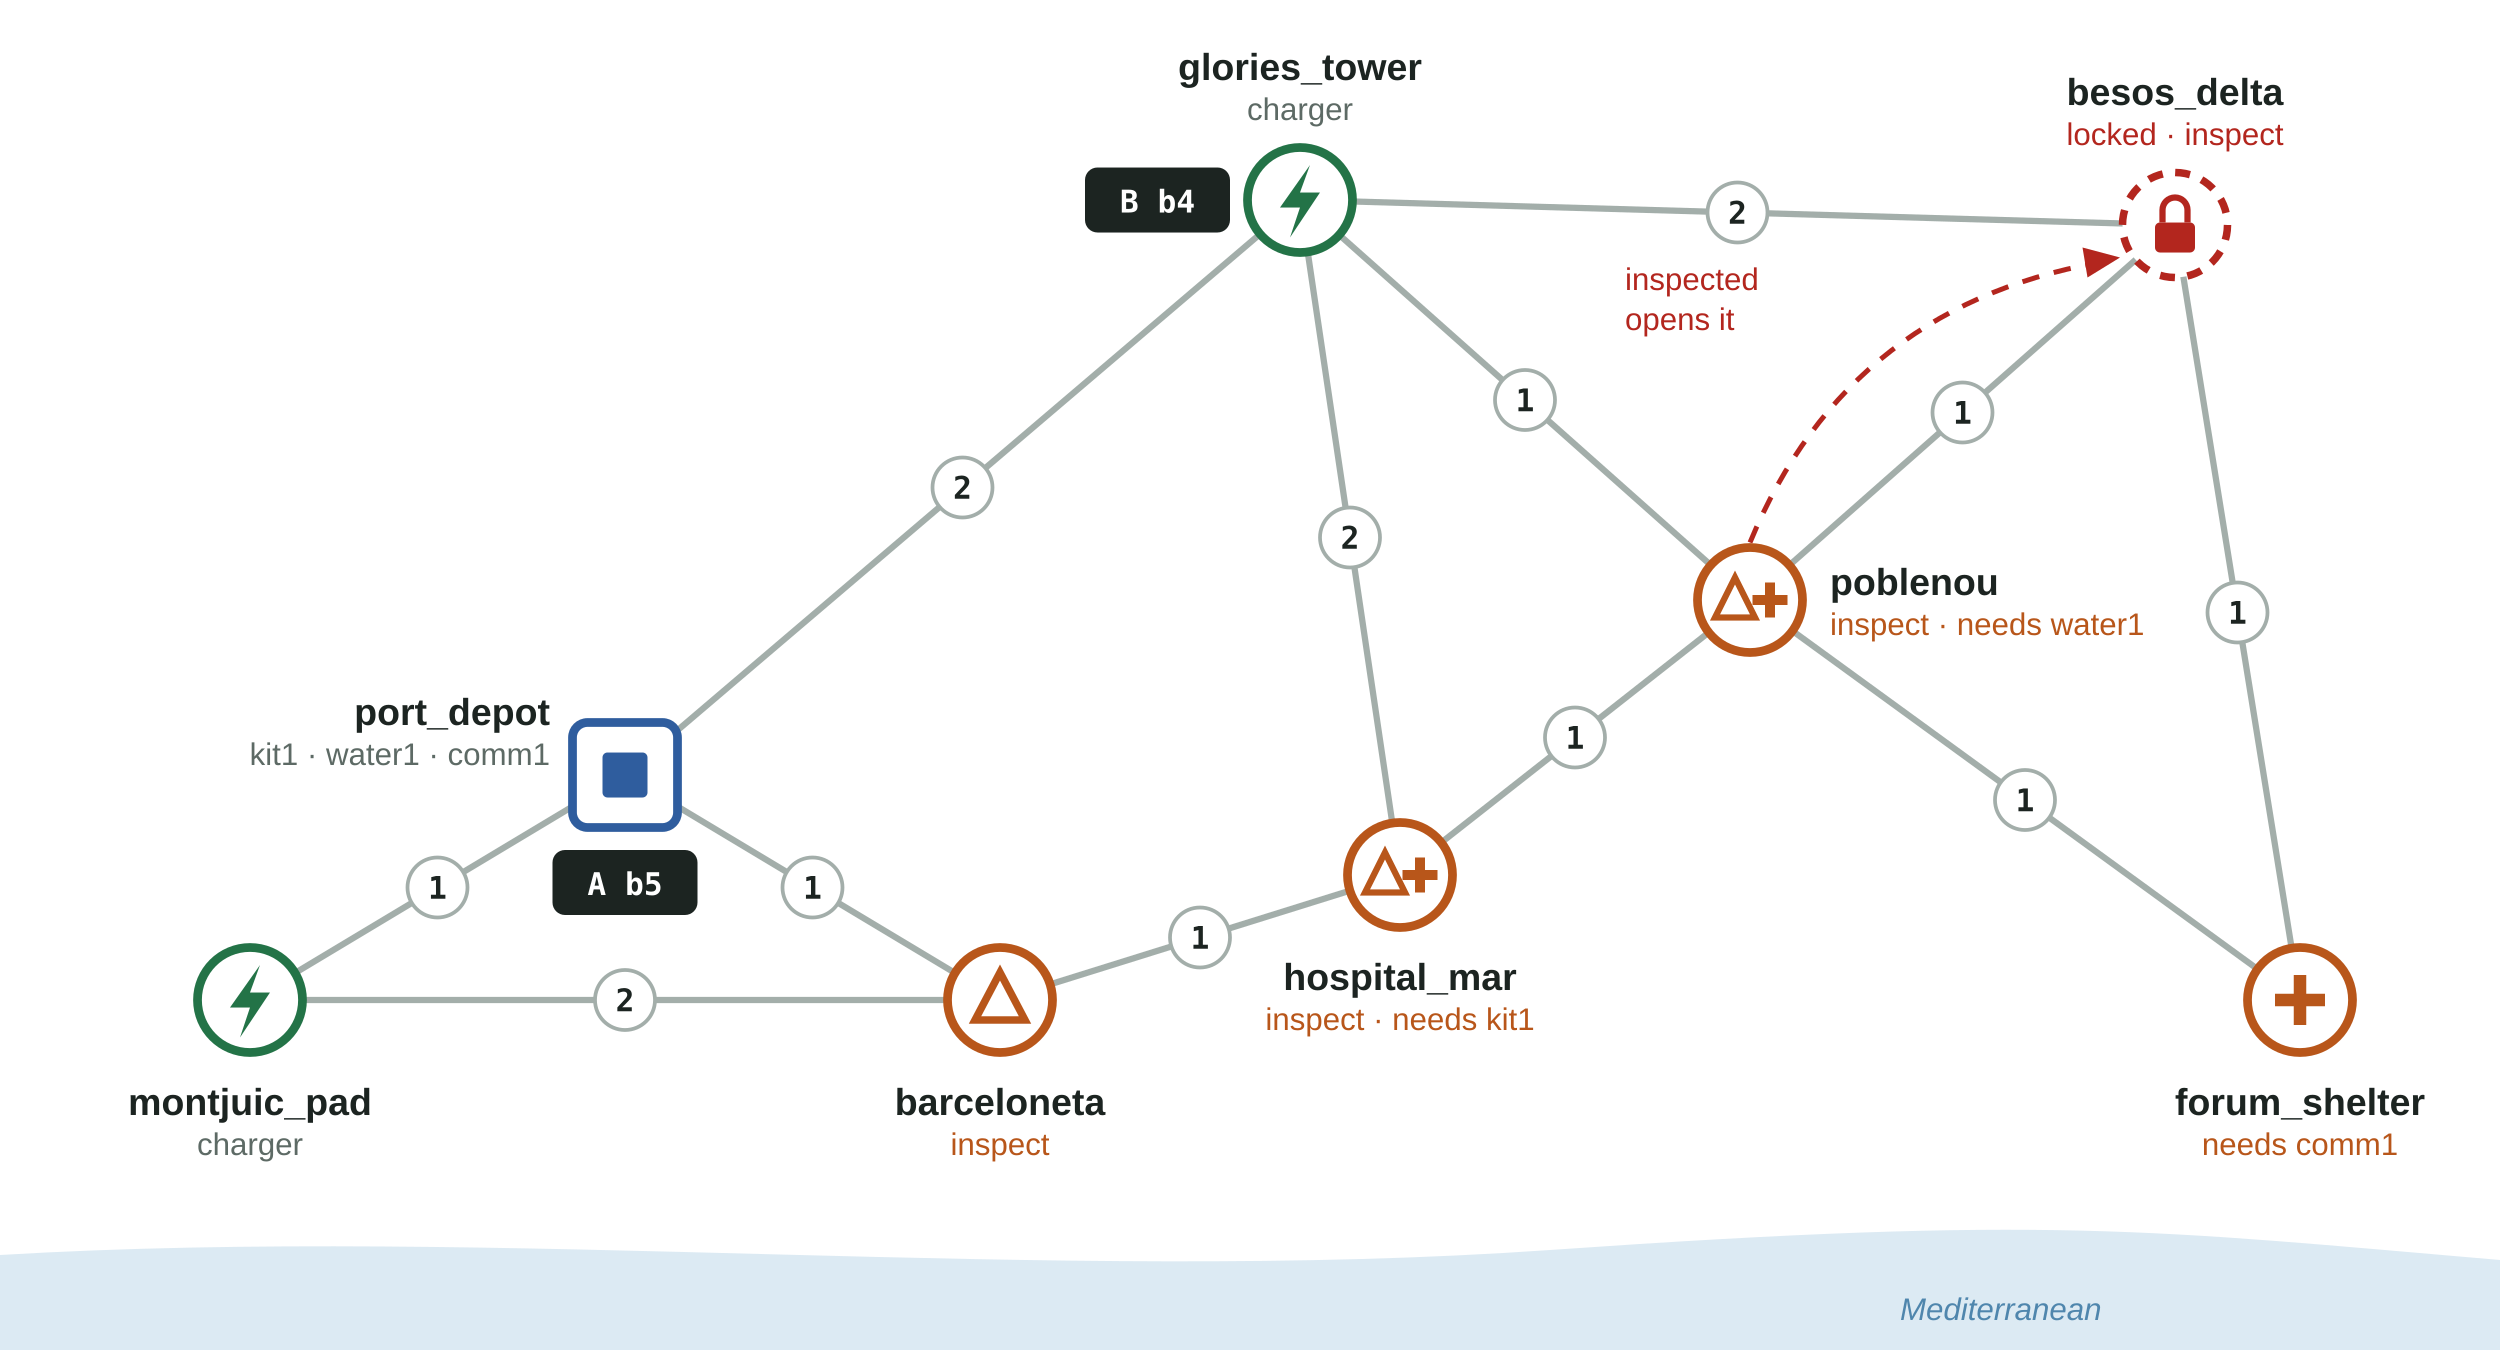
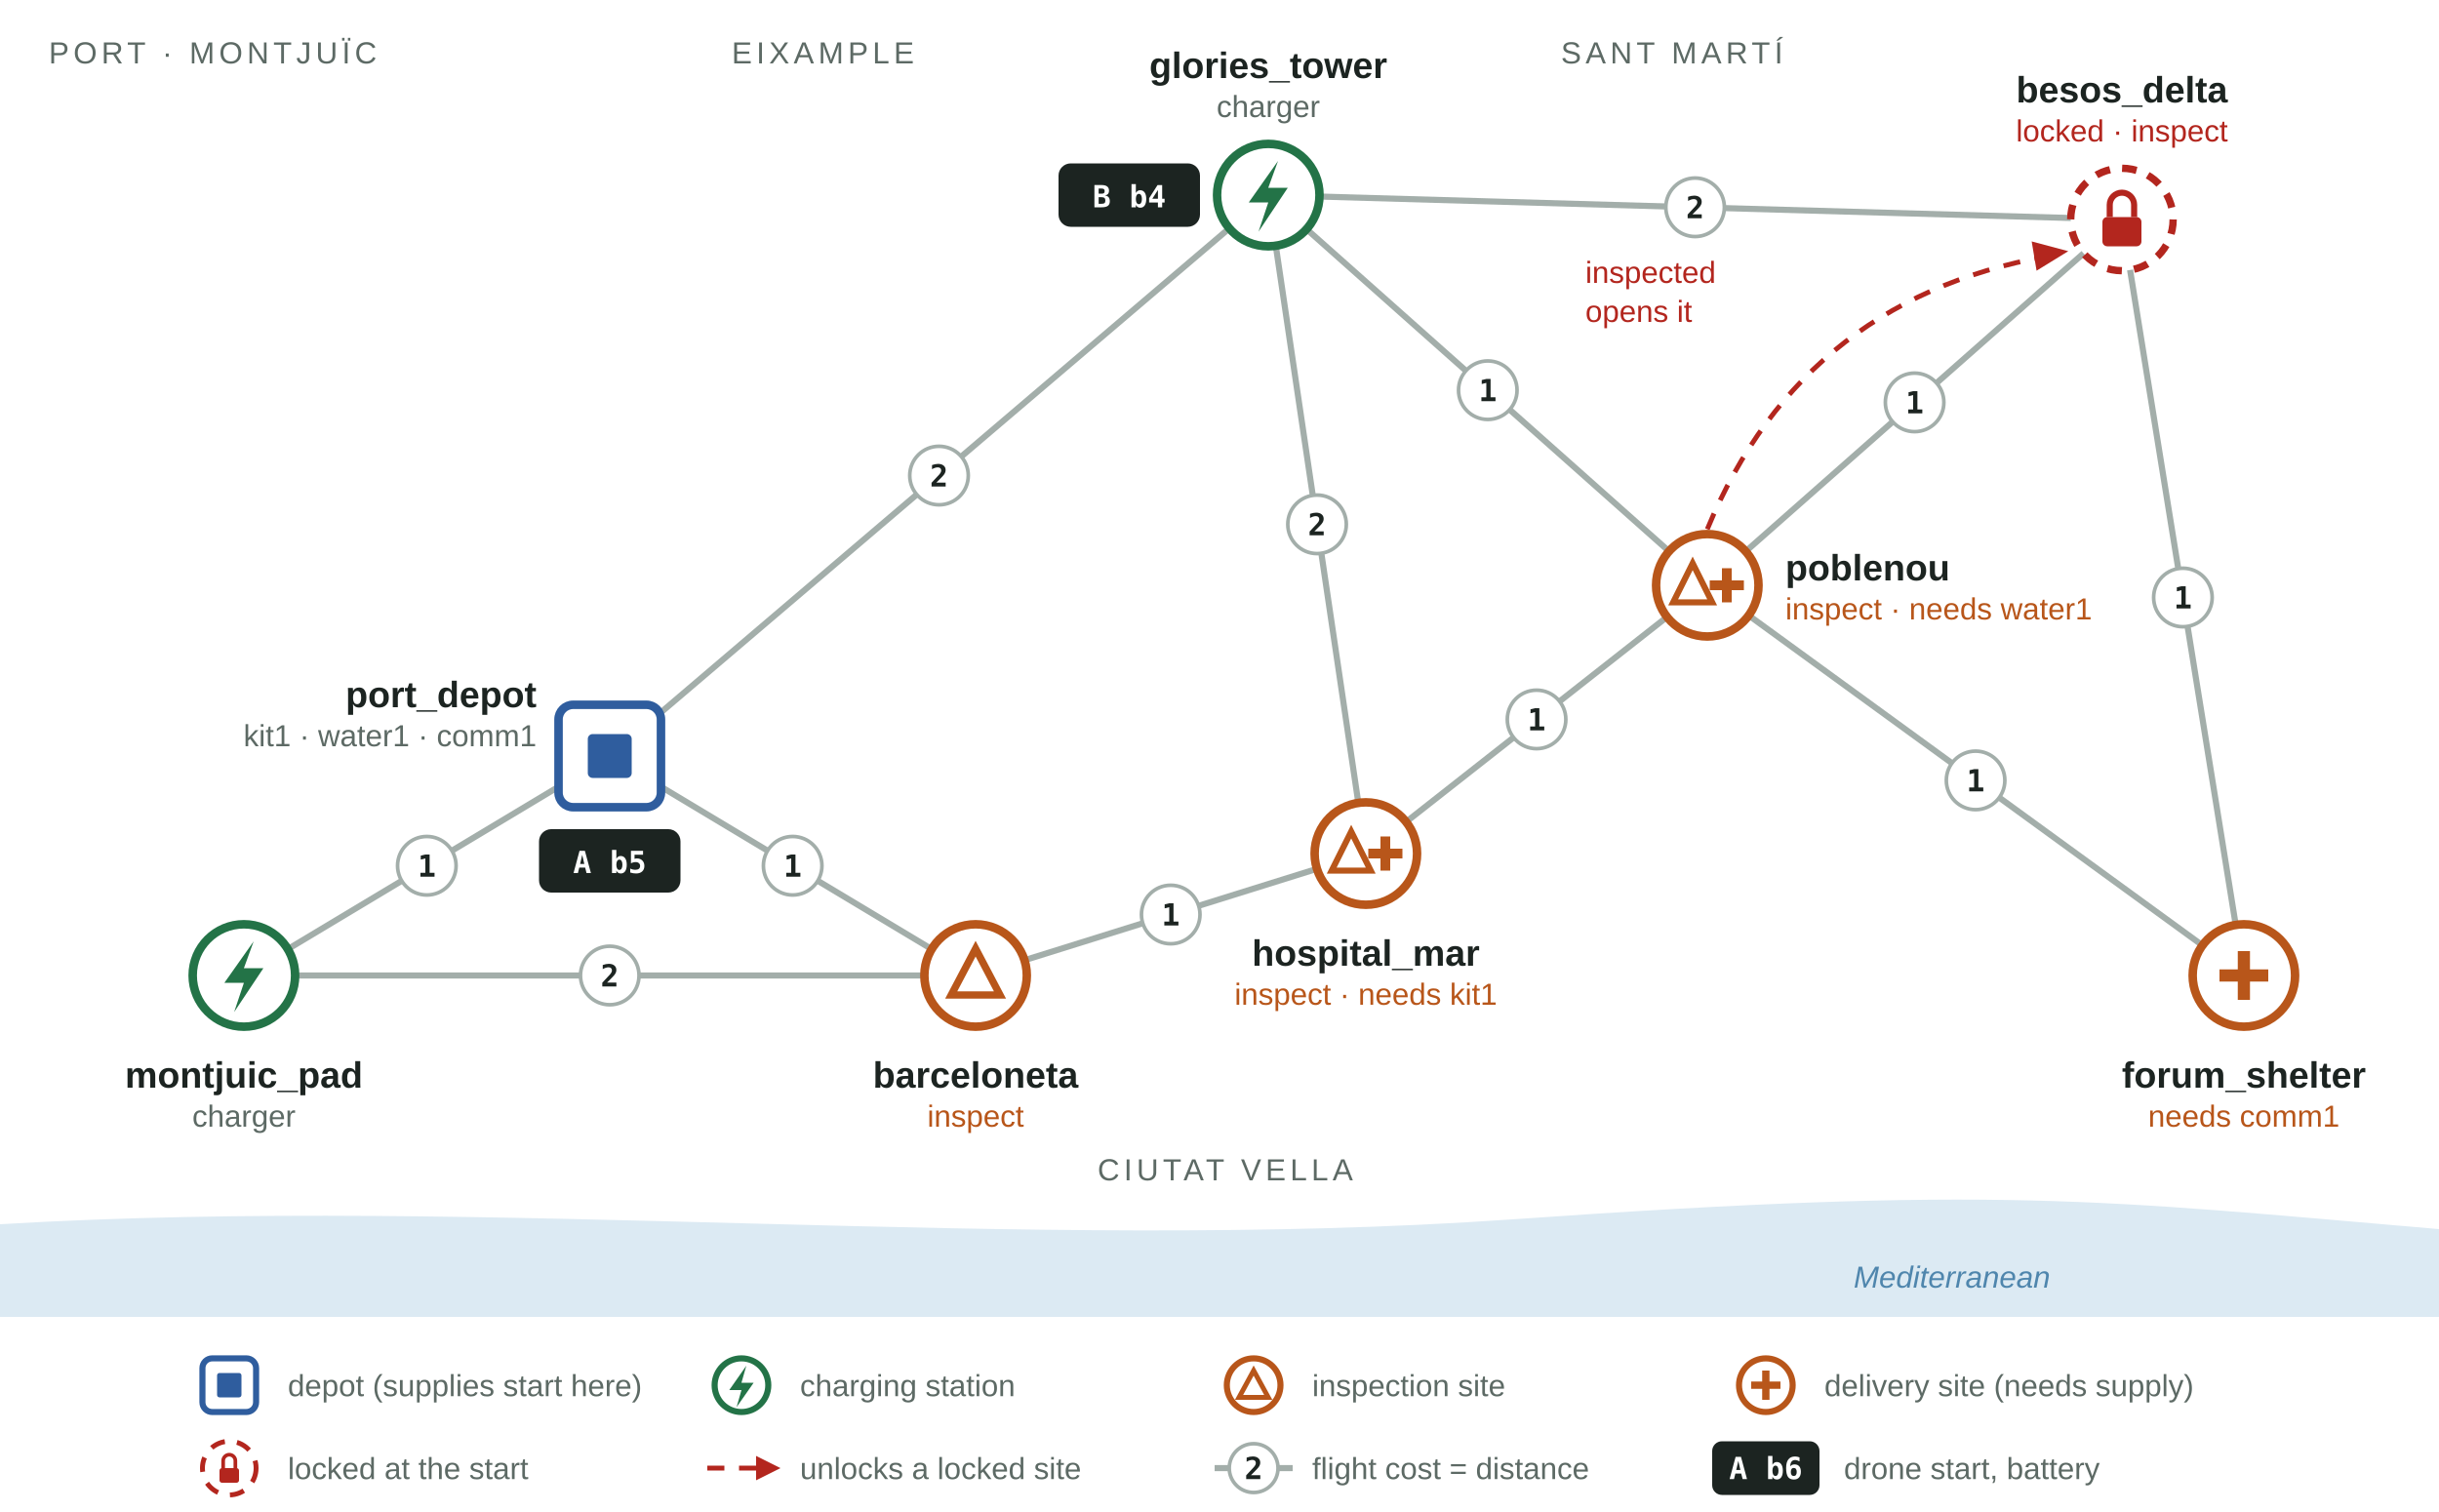
- <svg xmlns="http://www.w3.org/2000/svg" viewBox="0 120 1000 540" font-family="Atkinson Hyperlegible, Segoe UI, Arial, sans-serif">
+ <svg xmlns="http://www.w3.org/2000/svg" viewBox="0 120 1000 620" font-family="Atkinson Hyperlegible, Segoe UI, Arial, sans-serif">
  <style>
    .bg { fill: #ffffff; }
    .sea { fill: #dceaf3; }
    .river { stroke: #9cc3dc; stroke-width: 10; fill: none; stroke-linecap: round; }
    .edge { stroke: #a3aeaa; stroke-width: 2.5; fill: none; }
    .wbg { fill: #ffffff; stroke: #a3aeaa; stroke-width: 1.5; }
    .w { font-family: JetBrains Mono, Consolas, monospace; font-size: 12.5px; font-weight: 600; fill: #1c2421; }
    .lbl { font-size: 15px; font-weight: 700; fill: #1c2421; }
    .sub { font-size: 12.5px; fill: #5d6a65; }
    .region { font-size: 12.5px; letter-spacing: 0.14em; fill: #5d6a65; }
    .water { font-size: 12.5px; font-style: italic; fill: #4f86ad; }
    .node { fill: #ffffff; stroke-width: 3.5; }
    .depot { stroke: #2f5d9e; }
    .charger { stroke: #237347; }
    .mission { stroke: #b8561a; }
    .locked { stroke: #b3261e; stroke-width: 3; stroke-dasharray: 6 5; }
    .f-depot { fill: #2f5d9e; }
    .f-charger { fill: #237347; }
    .f-mission { fill: #b8561a; }
    .f-locked { fill: #b3261e; }
    .s-mission { stroke: #b8561a; }
    .s-locked { stroke: #b3261e; }
    .t-mission { fill: #b8561a; }
    .t-locked { fill: #b3261e; }
    .dep { stroke: #b3261e; stroke-width: 2; stroke-dasharray: 7 6; fill: none; }
    .badge { fill: #1c2421; }
    .badge-t { fill: #ffffff; font-family: JetBrains Mono, Consolas, monospace; font-size: 12.5px; font-weight: 600; }
  </style>
-   <rect class="bg" x="0" y="0" width="1000" height="660" />
+   <rect class="bg" x="0" y="0" width="1000" height="740" />
  <path class="sea" d="M0 622 C 200 610, 420 634, 620 620 S 860 612, 1000 624 L 1000 660 L 0 660 Z" />
  <text class="water" x="760" y="648">Mediterranean</text>
+   <text class="region" x="20" y="146">PORT · MONTJUÏC</text>
+   <text class="region" x="300" y="146">EIXAMPLE</text>
+   <text class="region" x="640" y="146">SANT MARTÍ</text>
+   <text class="region" x="450" y="604">CIUTAT VELLA</text>
  <line class="edge" x1="250" y1="430" x2="100" y2="520" />
  <line class="edge" x1="250" y1="430" x2="400" y2="520" />
  <line class="edge" x1="100" y1="520" x2="400" y2="520" />
  <line class="edge" x1="250" y1="430" x2="520" y2="200" />
  <line class="edge" x1="400" y1="520" x2="560" y2="470" />
  <line class="edge" x1="560" y1="470" x2="520" y2="200" />
  <line class="edge" x1="560" y1="470" x2="700" y2="360" />
  <line class="edge" x1="520" y1="200" x2="700" y2="360" />
  <line class="edge" x1="520" y1="200" x2="870" y2="210" />
  <line class="edge" x1="700" y1="360" x2="920" y2="520" />
  <line class="edge" x1="700" y1="360" x2="870" y2="210" />
  <line class="edge" x1="920" y1="520" x2="870" y2="210" />
  <path class="dep" d="M700 337 Q 740 240 846 224" />
  <polygon class="f-locked" points="848,223 835,231 833,219" />
  <text class="sub t-locked" x="650" y="236">inspected</text>
  <text class="sub t-locked" x="650" y="252">opens it</text>
  <circle class="wbg" cx="175" cy="475" r="12" />
  <text class="w" x="175" y="479.5" text-anchor="middle">1</text>
  <circle class="wbg" cx="325" cy="475" r="12" />
  <text class="w" x="325" y="479.5" text-anchor="middle">1</text>
  <circle class="wbg" cx="250" cy="520" r="12" />
  <text class="w" x="250" y="524.5" text-anchor="middle">2</text>
  <circle class="wbg" cx="385" cy="315" r="12" />
  <text class="w" x="385" y="319.5" text-anchor="middle">2</text>
  <circle class="wbg" cx="480" cy="495" r="12" />
  <text class="w" x="480" y="499.5" text-anchor="middle">1</text>
  <circle class="wbg" cx="540" cy="335" r="12" />
  <text class="w" x="540" y="339.5" text-anchor="middle">2</text>
  <circle class="wbg" cx="630" cy="415" r="12" />
  <text class="w" x="630" y="419.5" text-anchor="middle">1</text>
  <circle class="wbg" cx="610" cy="280" r="12" />
  <text class="w" x="610" y="284.5" text-anchor="middle">1</text>
  <circle class="wbg" cx="695" cy="205" r="12" />
  <text class="w" x="695" y="209.5" text-anchor="middle">2</text>
  <circle class="wbg" cx="810" cy="440" r="12" />
  <text class="w" x="810" y="444.5" text-anchor="middle">1</text>
  <circle class="wbg" cx="785" cy="285" r="12" />
  <text class="w" x="785" y="289.5" text-anchor="middle">1</text>
  <circle class="wbg" cx="895" cy="365" r="12" />
  <text class="w" x="895" y="369.5" text-anchor="middle">1</text>
  <rect class="node depot" x="229" y="409" width="42" height="42" rx="6" />
  <rect class="f-depot" x="241" y="421" width="18" height="18" rx="2" />
  <text class="lbl" x="220" y="410" text-anchor="end">port_depot</text>
  <text class="sub" x="220" y="426" text-anchor="end">kit1 · water1 · comm1</text>
  <circle class="node charger" cx="100" cy="520" r="21" />
  <polygon class="f-charger" points="104,506 92,523 100,523 96,535 108,517 100,517" />
  <text class="lbl" x="100" y="566" text-anchor="middle">montjuic_pad</text>
  <text class="sub" x="100" y="582" text-anchor="middle">charger</text>
  <circle class="node mission" cx="400" cy="520" r="21" />
  <polygon points="400,509 410,528 390,528" fill="none" class="s-mission" stroke-width="3" />
  <text class="lbl" x="400" y="566" text-anchor="middle">barceloneta</text>
  <text class="sub t-mission" x="400" y="582" text-anchor="middle">inspect</text>
  <circle class="node mission" cx="560" cy="470" r="21" />
  <polygon points="554,461 562,477 546,477" fill="none" class="s-mission" stroke-width="2.5" />
  <path class="s-mission" d="M568 463 v14 M561 470 h14" stroke-width="4" />
  <text class="lbl" x="560" y="516" text-anchor="middle">hospital_mar</text>
  <text class="sub t-mission" x="560" y="532" text-anchor="middle">inspect · needs kit1</text>
  <circle class="node charger" cx="520" cy="200" r="21" />
  <polygon class="f-charger" points="524,186 512,203 520,203 516,215 528,197 520,197" />
  <text class="lbl" x="520" y="152" text-anchor="middle">glories_tower</text>
  <text class="sub" x="520" y="168" text-anchor="middle">charger</text>
  <circle class="node mission" cx="700" cy="360" r="21" />
  <polygon points="694,351 702,367 686,367" fill="none" class="s-mission" stroke-width="2.5" />
  <path class="s-mission" d="M708 353 v14 M701 360 h14" stroke-width="4" />
  <text class="lbl" x="732" y="358">poblenou</text>
  <text class="sub t-mission" x="732" y="374">inspect · needs water1</text>
  <circle class="node mission" cx="920" cy="520" r="21" />
  <path class="s-mission" d="M920 510 v20 M910 520 h20" stroke-width="5" />
  <text class="lbl" x="920" y="566" text-anchor="middle">forum_shelter</text>
  <text class="sub t-mission" x="920" y="582" text-anchor="middle">needs comm1</text>
  <circle class="node locked" cx="870" cy="210" r="21" />
  <rect class="f-locked" x="862" y="209" width="16" height="12" rx="2" />
  <path class="s-locked" d="M865 209 v-5 a5 5 0 0 1 10 0 v5" fill="none" stroke-width="2.5" />
  <text class="lbl" x="870" y="162" text-anchor="middle">besos_delta</text>
  <text class="sub t-locked" x="870" y="178" text-anchor="middle">locked · inspect</text>
  <rect class="badge" x="221" y="460" width="58" height="26" rx="5" />
  <text class="badge-t" x="250" y="478" text-anchor="middle">A b5</text>
  <rect class="badge" x="434" y="187" width="58" height="26" rx="5" />
  <text class="badge-t" x="463" y="205" text-anchor="middle">B b4</text>
+   <g transform="translate(80,688)">
+     <rect class="node depot" x="3" y="-11" width="22" height="22" rx="4" style="stroke-width:2.5" />
+     <rect class="f-depot" x="9" y="-5" width="10" height="10" rx="1" />
+     <text class="sub" x="38" y="4.5">depot (supplies start here)</text>
+     <circle class="node charger" cx="224" cy="0" r="11" style="stroke-width:2.5" />
+     <polygon class="f-charger" points="226,-8 219,2 224,2 222,9 229,-1 224,-1" />
+     <text class="sub" x="248" y="4.5">charging station</text>
+     <circle class="node mission" cx="434" cy="0" r="11" style="stroke-width:2.5" />
+     <polygon points="434,-6 440,5 428,5" fill="none" class="s-mission" stroke-width="2" />
+     <text class="sub" x="458" y="4.5">inspection site</text>
+     <circle class="node mission" cx="644" cy="0" r="11" style="stroke-width:2.5" />
+     <path class="s-mission" d="M644 -6 v12 M638 0 h12" stroke-width="3" />
+     <text class="sub" x="668" y="4.5">delivery site (needs supply)</text>
+     <circle class="node locked" cx="14" cy="34" r="11" style="stroke-width:2" />
+     <rect class="f-locked" x="10" y="34" width="8" height="6" rx="1" />
+     <path class="s-locked" d="M11.5 34 v-3 a2.5 2.5 0 0 1 5 0 v3" fill="none" stroke-width="1.5" />
+     <text class="sub" x="38" y="38.5">locked at the start</text>
+     <path class="dep" d="M210 34 h24" />
+     <polygon class="f-locked" points="240,34 230,29 230,39" />
+     <text class="sub" x="248" y="38.5">unlocks a locked site</text>
+     <line class="edge" x1="418" y1="34" x2="450" y2="34" />
+     <circle class="wbg" cx="434" cy="34" r="10" />
+     <text class="w" x="434" y="38.5" text-anchor="middle">2</text>
+     <text class="sub" x="458" y="38.5">flight cost = distance</text>
+     <rect class="badge" x="622" y="23" width="44" height="22" rx="4" />
+     <text class="badge-t" x="644" y="38.5" text-anchor="middle">A b6</text>
+     <text class="sub" x="676" y="38.5">drone start, battery</text>
+   </g>
</svg>
